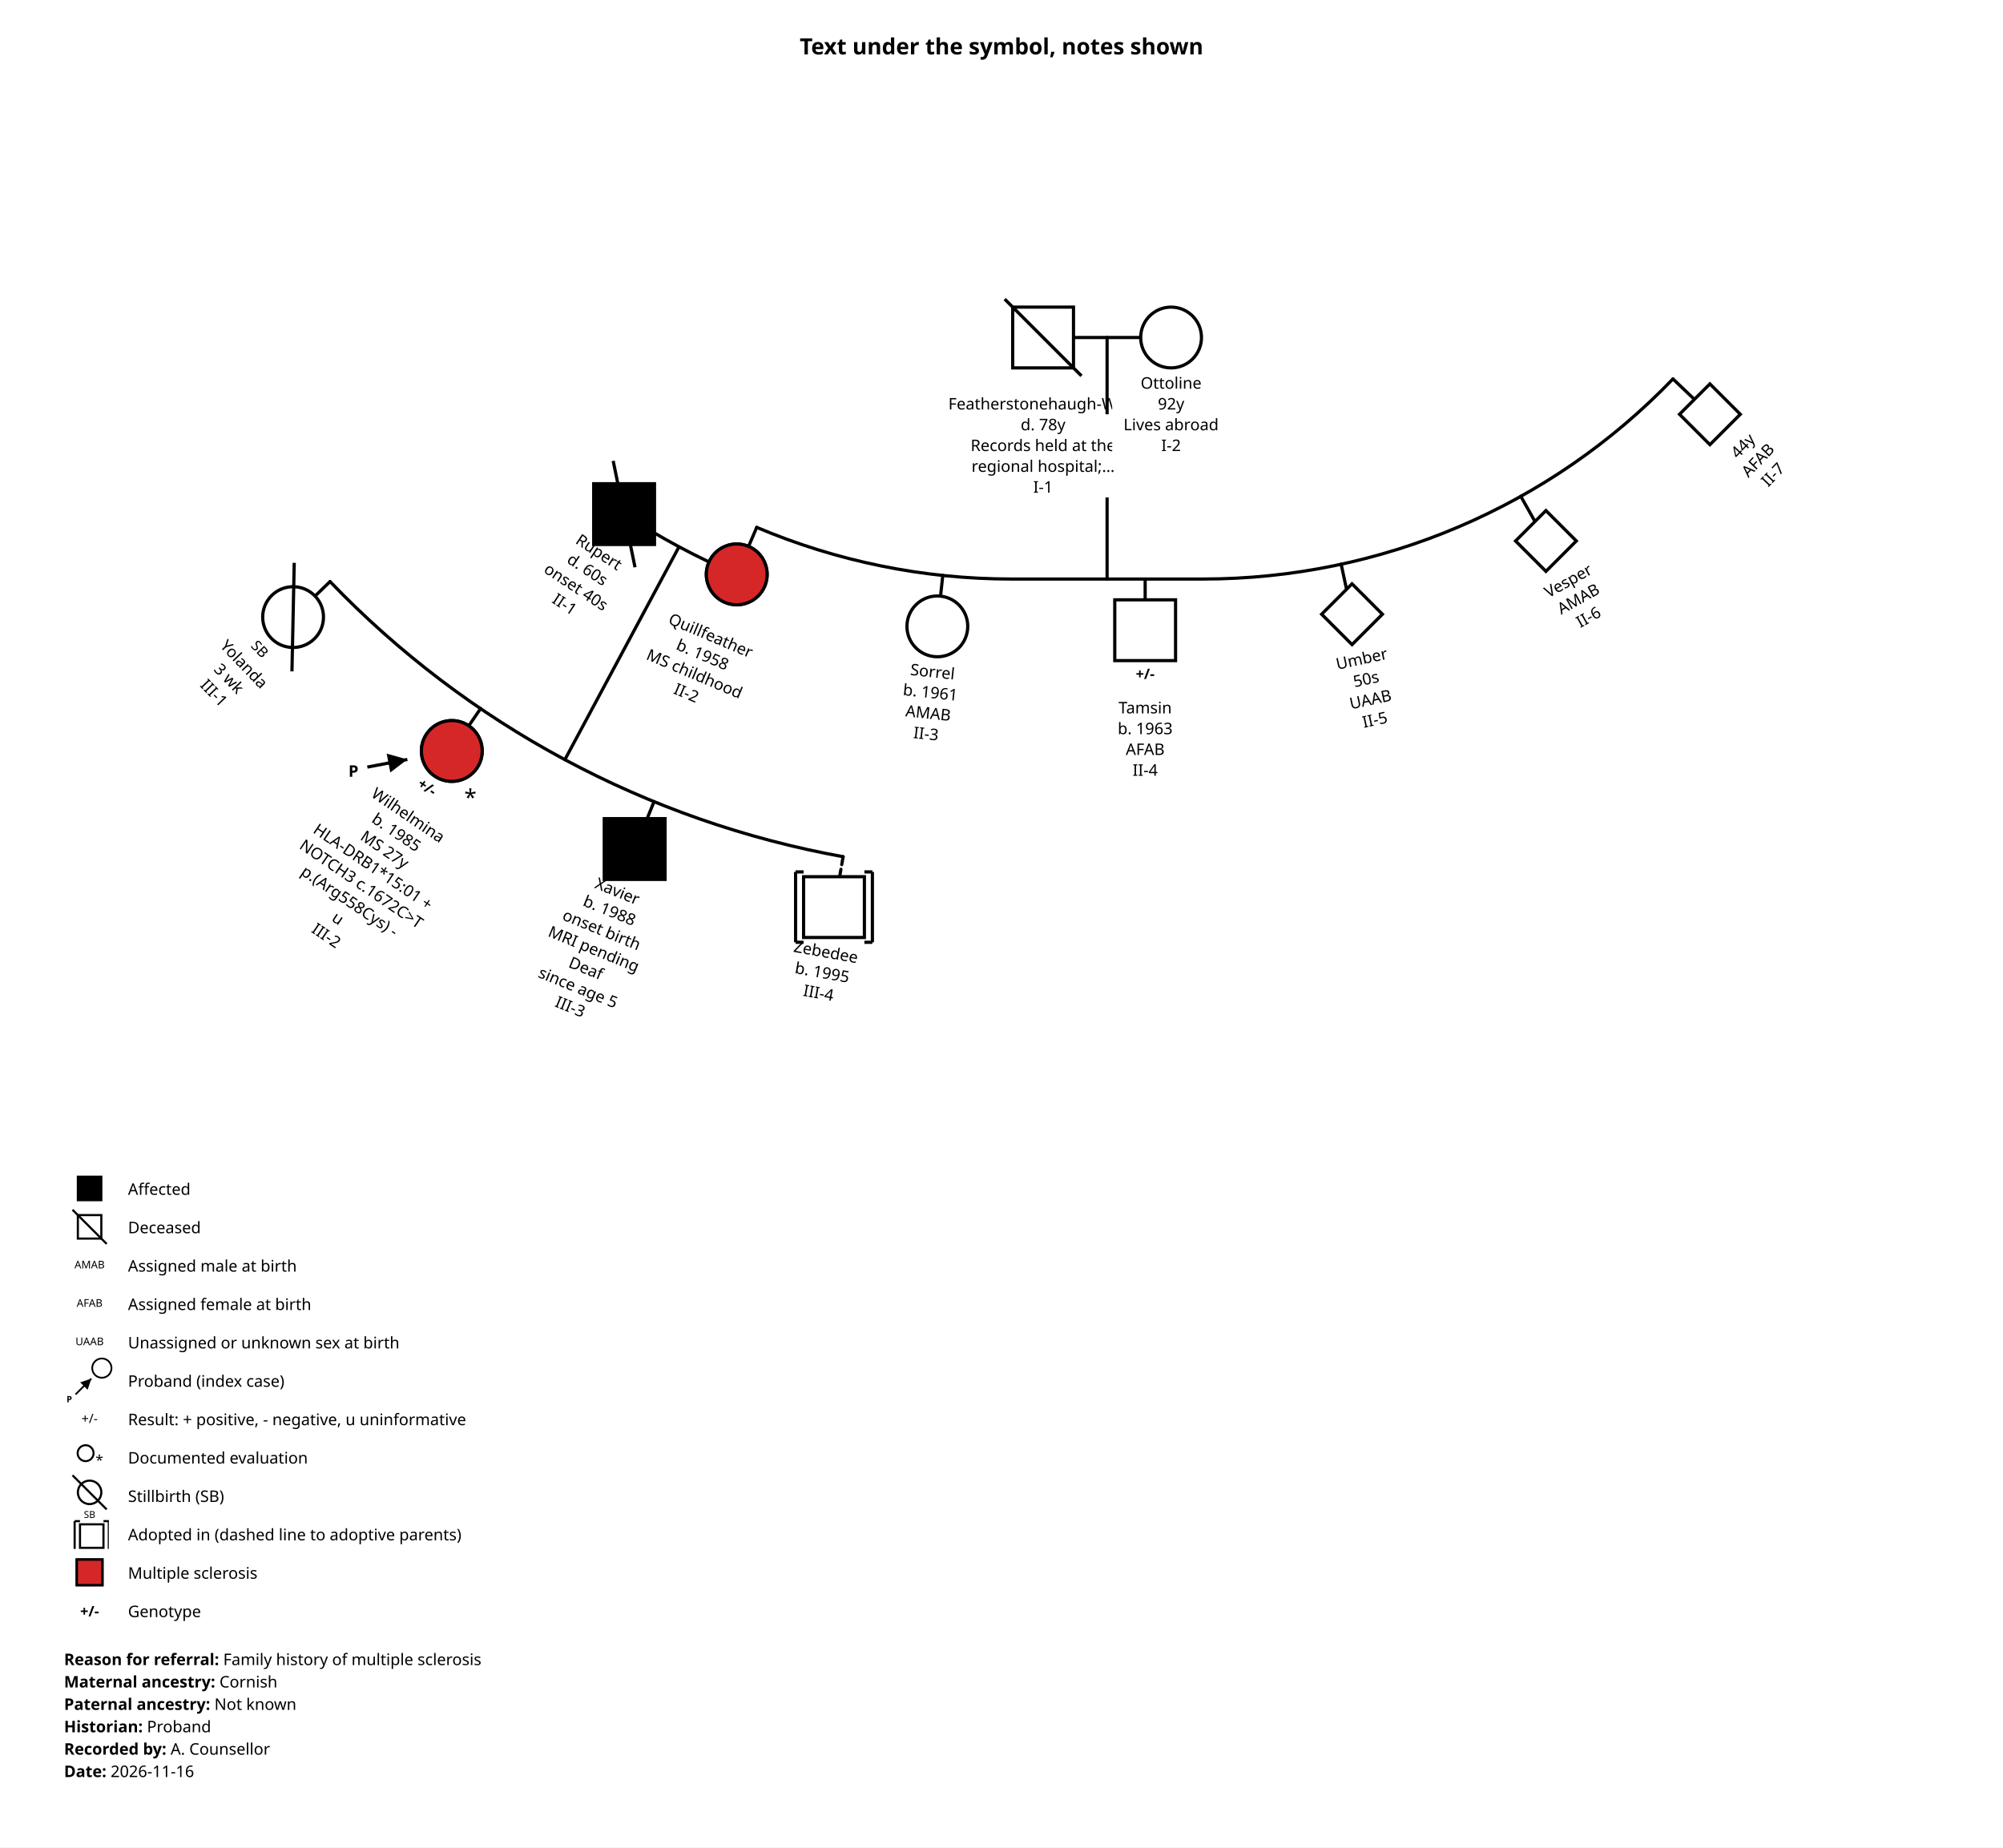
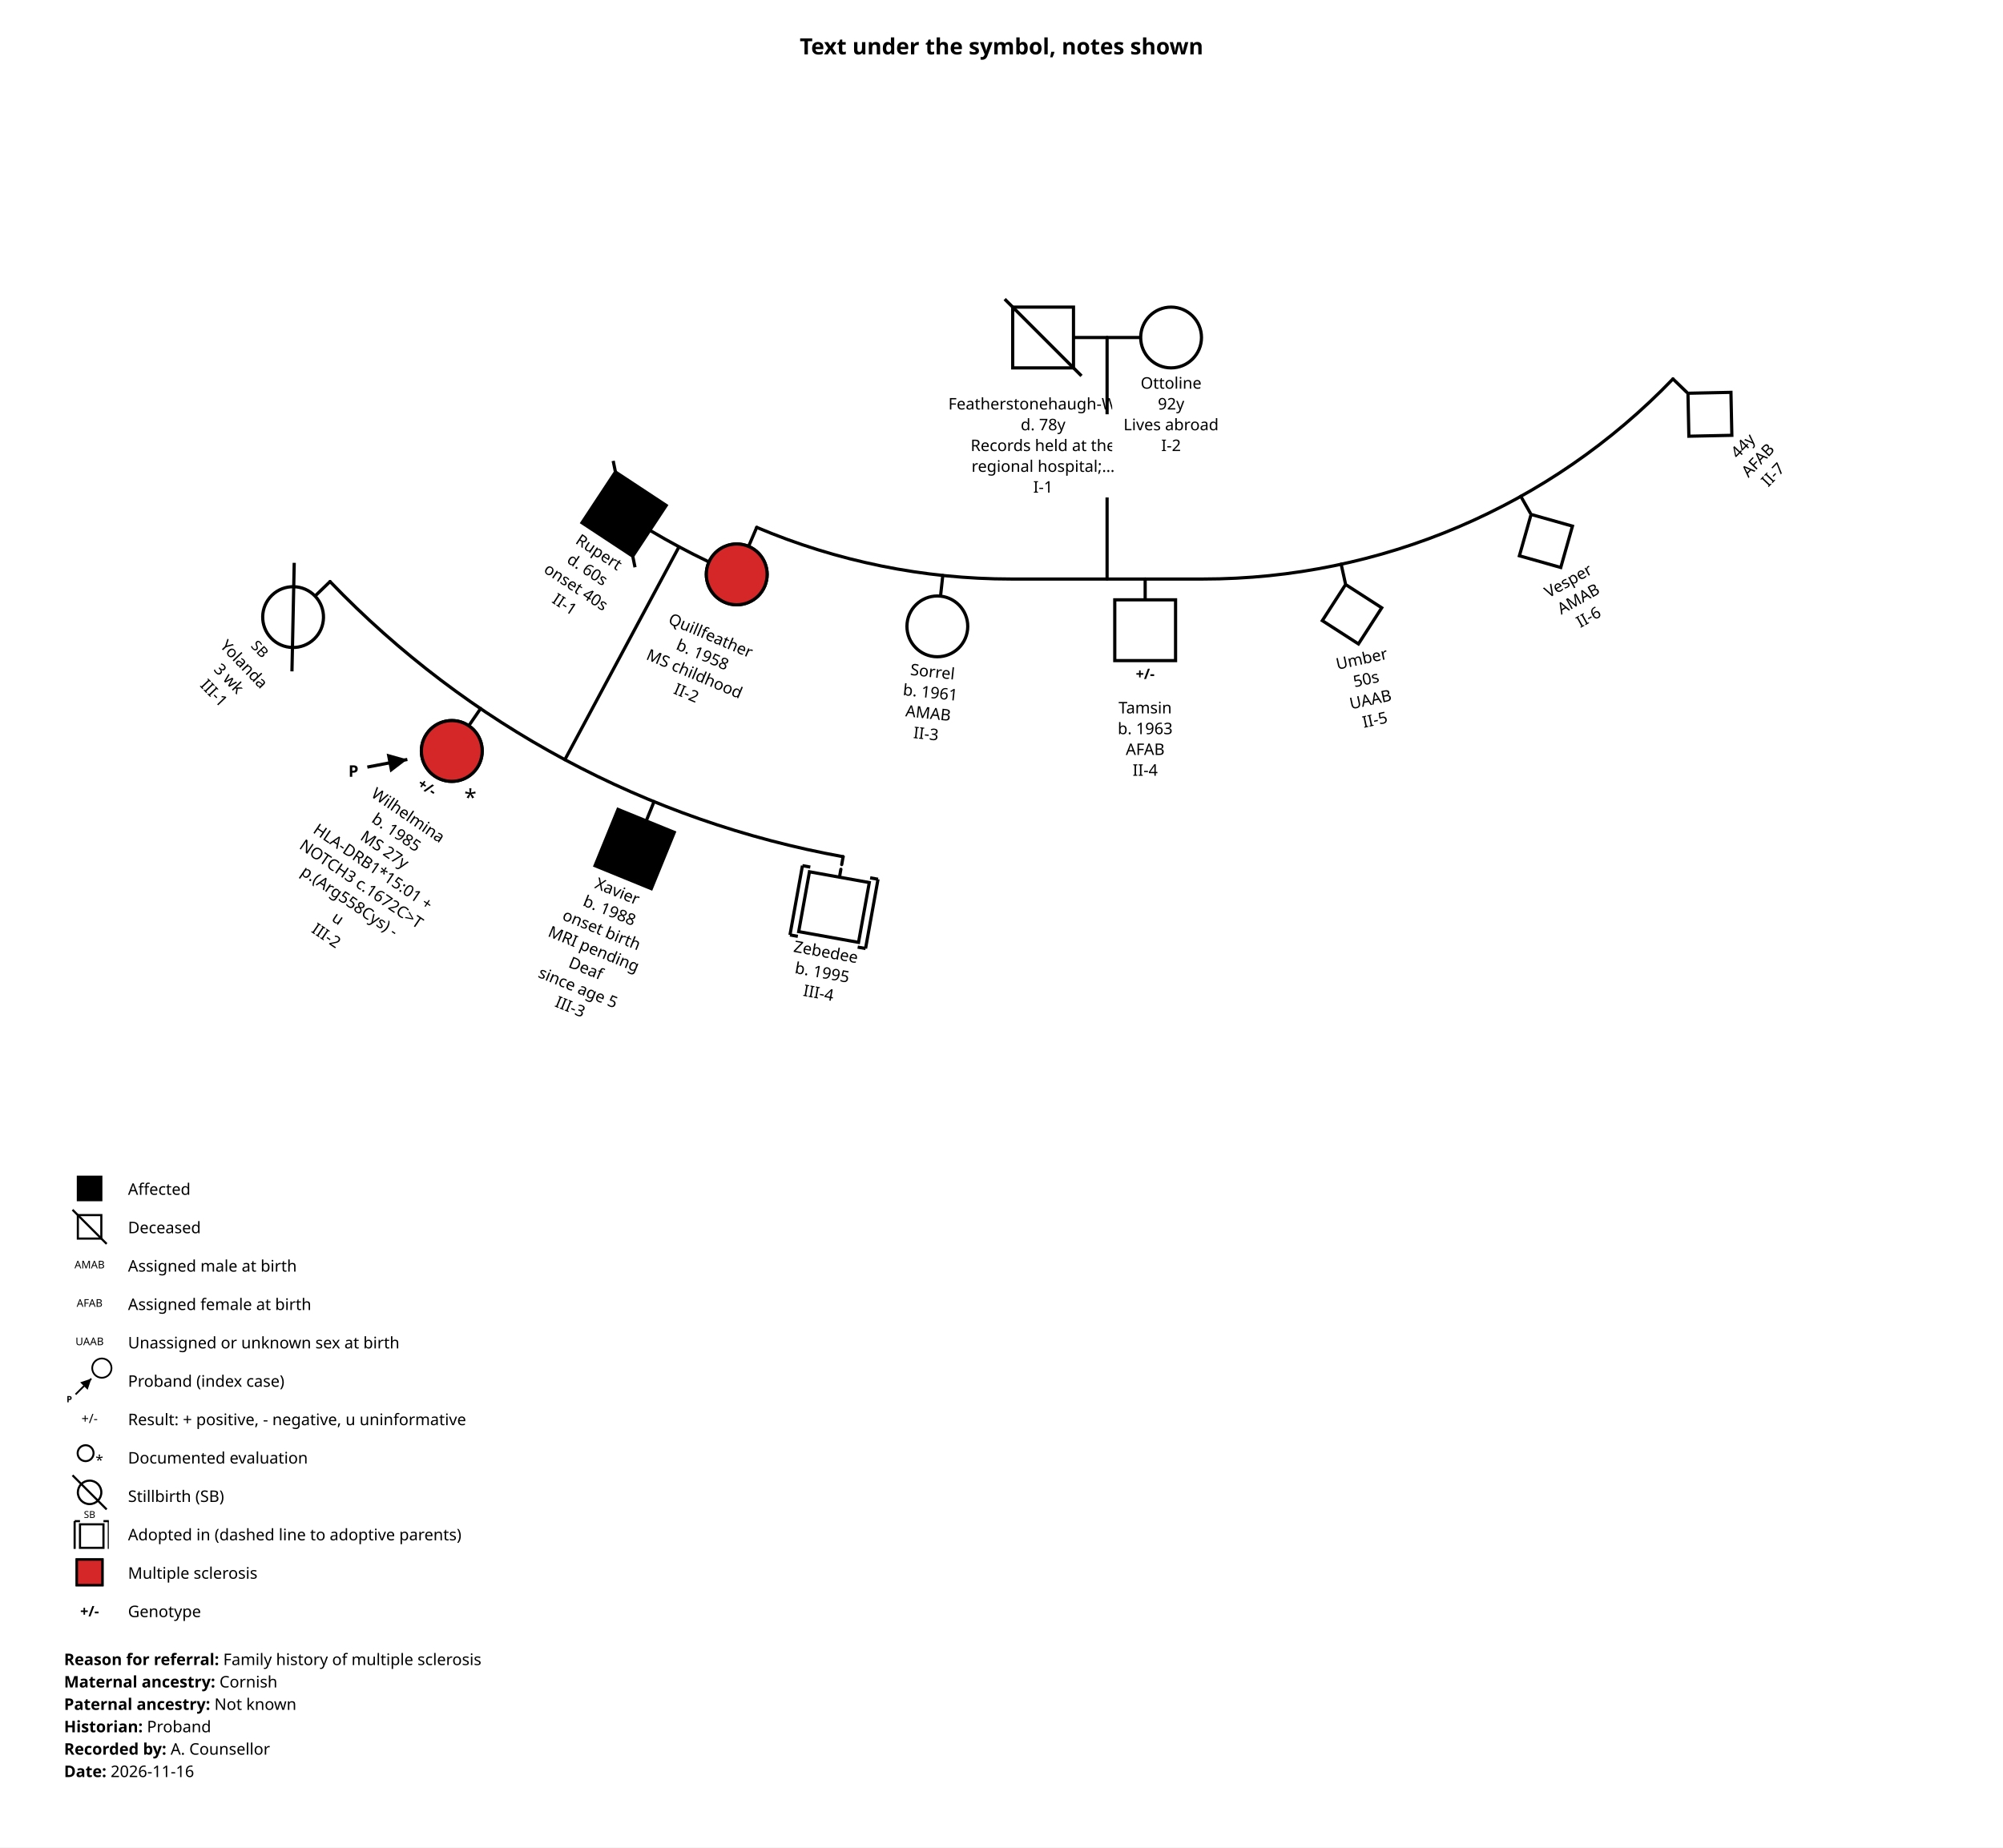
<svg xmlns="http://www.w3.org/2000/svg" height="1155" viewBox="0 0 1252 1155" width="1252">
  <defs>
    <marker id="proband-arrowhead" markerHeight="6" markerWidth="6" orient="auto" refX="6" refY="3">
      <path d="M 0 0 L 6 3 L 0 6 Z" fill="black" />
    </marker>
  </defs>
  <rect fill="white" height="1155" width="1252" />
  <g class="chart-title">
    <text fill="black" font-family="sans-serif" font-size="14" font-weight="bold" style="user-select:none" text-anchor="middle" x="626" y="34">Text under the symbol, notes shown</text>
  </g>
  <g transform="translate(692 -45.2)">
    <path d="M -40 256.2 L 40 256.2" fill="none" stroke="black" stroke-linecap="round" stroke-width="2" />
    <line fill="none" stroke="black" stroke-linecap="round" stroke-width="2" x1="0" x2="0" y1="256.2" y2="407.2" />
    <path d="M -219 374.9 A 407.2 407.2 0 0 0 -60 407.2 L 60 407.2 A 407.2 407.2 0 0 0 353.7 282.1" fill="none" stroke="black" stroke-linecap="round" stroke-width="2" />
    <line fill="none" stroke="black" stroke-linecap="round" stroke-width="2" x1="-219" x2="-223.7" y1="374.9" y2="385.9" />
    <line fill="none" stroke="black" stroke-linecap="round" stroke-width="2" x1="-102.7" x2="-104" y1="405" y2="416.9" />
    <line fill="none" stroke="black" stroke-linecap="round" stroke-width="2" x1="23.8" x2="23.8" y1="407.2" y2="419.2" />
-     <line fill="none" stroke="black" stroke-linecap="round" stroke-width="2" x1="146.3" x2="149.5" y1="397.9" y2="412.8" />
-     <line fill="none" stroke="black" stroke-linecap="round" stroke-width="2" x1="258.6" x2="267.1" y1="355.5" y2="370.6" />
-     <line fill="none" stroke="black" stroke-linecap="round" stroke-width="2" x1="353.7" x2="366.6" y1="282.1" y2="294.4" />
+     <line fill="none" stroke="black" stroke-linecap="round" stroke-width="2" x1="146.3" x2="148.9" y1="397.9" y2="409.7" />
+     <line fill="none" stroke="black" stroke-linecap="round" stroke-width="2" x1="258.6" x2="264.5" y1="355.5" y2="365.9" />
+     <line fill="none" stroke="black" stroke-linecap="round" stroke-width="2" x1="353.7" x2="362.3" y1="282.1" y2="290.4" />
    <path d="M -301.9 366.6 A 439.2 439.2 0 0 0 -231.5 404.3" fill="none" stroke="black" stroke-linecap="round" stroke-width="2" />
    <line fill="none" stroke="black" stroke-linecap="round" stroke-width="2" x1="-267.6" x2="-338.9" y1="387.1" y2="520.1" />
    <path d="M -485.7 408.8 A 590.2 590.2 0 0 0 -165 580.8" fill="none" stroke="black" stroke-linecap="round" stroke-width="2" />
    <line fill="none" stroke="black" stroke-linecap="round" stroke-width="2" x1="-485.7" x2="-494.3" y1="408.8" y2="417.1" />
    <line fill="none" stroke="black" stroke-linecap="round" stroke-width="2" x1="-391.6" x2="-398.4" y1="488.2" y2="498.1" />
-     <line fill="none" stroke="black" stroke-linecap="round" stroke-width="2" x1="-283.2" x2="-287.1" y1="546.4" y2="556" />
-     <line fill="none" stroke="black" stroke-dasharray="5 3" stroke-linecap="round" stroke-width="2" x1="-165" x2="-167" y1="580.8" y2="592.3" />
+     <line fill="none" stroke="black" stroke-linecap="round" stroke-width="2" x1="-283.2" x2="-287.7" y1="546.4" y2="557.5" />
+     <line fill="none" stroke="black" stroke-dasharray="5 3" stroke-linecap="round" stroke-width="2" x1="-165" x2="-167.1" y1="580.8" y2="592.6" />
    <g transform="translate(-40 256.2) rotate(0)">
      <g transform="translate(-20 -20)">
        <g style="user-select:none" transform="translate(20 20)">
          <g data-name-label="true" pointer-events="none">
            <text fill="black" font-family="sans-serif" font-size="10" text-anchor="middle" x="0" y="32" />
            <text fill="black" font-family="sans-serif" font-size="10" text-anchor="middle" x="0" y="45">Featherstonehaugh-We…</text>
          </g>
          <g data-detail-label="true" pointer-events="none">
            <rect fill="white" height="52" width="114.2" x="-57.1" y="48" />
            <text fill="black" font-family="sans-serif" font-size="10" text-anchor="middle" x="0" y="58">d. 78y</text>
            <text fill="black" font-family="sans-serif" font-size="10" text-anchor="middle" x="0" y="71">Records held at the</text>
            <text fill="black" font-family="sans-serif" font-size="10" text-anchor="middle" x="0" y="84">regional hospital;…</text>
            <text fill="black" font-family="sans-serif" font-size="10" text-anchor="middle" x="0" y="97">I-1</text>
          </g>
        </g>
        <g>
          <g>
            <rect fill="white" height="38" stroke="black" stroke-width="2" width="38" x="1" y="1" />
          </g>
        </g>
        <line stroke="black" stroke-width="2" x1="-4" x2="44" y1="-4" y2="44" />
      </g>
    </g>
    <g transform="translate(40 256.2) rotate(0)">
      <g transform="translate(-20 -20)">
        <g style="user-select:none" transform="translate(20 20)">
          <g data-name-label="true" pointer-events="none">
            <text fill="black" font-family="sans-serif" font-size="10" text-anchor="middle" x="0" y="32">Ottoline</text>
          </g>
          <g data-detail-label="true" pointer-events="none">
            <rect fill="white" height="39" width="73.6" x="-36.8" y="35" />
            <text fill="black" font-family="sans-serif" font-size="10" text-anchor="middle" x="0" y="45">92y</text>
            <text fill="black" font-family="sans-serif" font-size="10" text-anchor="middle" x="0" y="58">Lives abroad</text>
            <text fill="black" font-family="sans-serif" font-size="10" text-anchor="middle" x="0" y="71">I-2</text>
          </g>
        </g>
        <g>
          <g>
            <circle cx="20" cy="20" fill="white" r="19" stroke="black" stroke-width="2" />
          </g>
        </g>
      </g>
    </g>
    <g transform="translate(376.8 304.2) rotate(-46.2)">
      <g transform="translate(-20 -20)">
        <g style="user-select:none" transform="translate(20 20)">
          <g data-detail-label="true" pointer-events="none">
            <rect fill="white" height="39" width="27.2" x="-13.6" y="22" />
            <text fill="black" font-family="sans-serif" font-size="10" text-anchor="middle" x="0" y="32">44y</text>
            <text fill="black" font-family="sans-serif" font-size="10" text-anchor="middle" x="0" y="45">AFAB</text>
            <text fill="black" font-family="sans-serif" font-size="10" text-anchor="middle" x="0" y="58">II-7</text>
          </g>
        </g>
        <g>
-           <g transform="rotate(-43.8 20 20)">
-             <g>
-               <polygon fill="white" points="20,1 39,20 20,39 1,20" stroke="black" stroke-width="2" />
-             </g>
+           <g>
+             <polygon fill="white" points="20,1 39,20 20,39 1,20" stroke="black" stroke-width="2" />
          </g>
        </g>
      </g>
    </g>
    <g transform="translate(274.3 383.4) rotate(-29.2)">
      <g transform="translate(-20 -20)">
        <g style="user-select:none" transform="translate(20 20)">
          <g data-name-label="true" pointer-events="none">
            <text fill="black" font-family="sans-serif" font-size="10" text-anchor="middle" x="0" y="32">Vesper</text>
          </g>
          <g data-detail-label="true" pointer-events="none">
            <rect fill="white" height="26" width="27.2" x="-13.6" y="35" />
            <text fill="black" font-family="sans-serif" font-size="10" text-anchor="middle" x="0" y="45">AMAB</text>
            <text fill="black" font-family="sans-serif" font-size="10" text-anchor="middle" x="0" y="58">II-6</text>
          </g>
        </g>
        <g>
-           <g transform="rotate(29.2 20 20)">
-             <g>
-               <polygon fill="white" points="20,1 39,20 20,39 1,20" stroke="black" stroke-width="2" />
-             </g>
+           <g>
+             <polygon fill="white" points="20,1 39,20 20,39 1,20" stroke="black" stroke-width="2" />
          </g>
        </g>
      </g>
    </g>
    <g transform="translate(153.1 429.2) rotate(-12.2)">
      <g transform="translate(-20 -20)">
        <g style="user-select:none" transform="translate(20 20)">
          <g data-name-label="true" pointer-events="none">
            <text fill="black" font-family="sans-serif" font-size="10" text-anchor="middle" x="0" y="32">Umber</text>
          </g>
          <g data-detail-label="true" pointer-events="none">
            <rect fill="white" height="39" width="27.2" x="-13.6" y="35" />
            <text fill="black" font-family="sans-serif" font-size="10" text-anchor="middle" x="0" y="45">50s</text>
            <text fill="black" font-family="sans-serif" font-size="10" text-anchor="middle" x="0" y="58">UAAB</text>
            <text fill="black" font-family="sans-serif" font-size="10" text-anchor="middle" x="0" y="71">II-5</text>
          </g>
        </g>
        <g>
-           <g transform="rotate(12.2 20 20)">
-             <g>
-               <polygon fill="white" points="20,1 39,20 20,39 1,20" stroke="black" stroke-width="2" />
-             </g>
+           <g>
+             <polygon fill="white" points="20,1 39,20 20,39 1,20" stroke="black" stroke-width="2" />
          </g>
        </g>
      </g>
    </g>
    <g transform="translate(23.8 439.2) rotate(0)">
      <g transform="translate(-20 -20)">
        <g style="user-select:none" transform="translate(20 20)">
          <g data-name-label="true" pointer-events="none">
            <text fill="black" font-family="sans-serif" font-size="10" text-anchor="middle" x="0" y="52">Tamsin</text>
          </g>
          <g data-detail-label="true" pointer-events="none">
            <rect fill="white" height="39" width="44.6" x="-22.3" y="55" />
            <text fill="black" font-family="sans-serif" font-size="10" text-anchor="middle" x="0" y="65">b. 1963</text>
            <text fill="black" font-family="sans-serif" font-size="10" text-anchor="middle" x="0" y="78">AFAB</text>
            <text fill="black" font-family="sans-serif" font-size="10" text-anchor="middle" x="0" y="91">II-4</text>
          </g>
        </g>
        <g>
          <g>
            <rect fill="white" height="38" stroke="black" stroke-width="2" width="38" x="1" y="1" />
          </g>
        </g>
        <g>
          <text fill="#000000" font-family="sans-serif" font-size="9" font-weight="bold" text-anchor="middle" x="20" y="50.5">+/-</text>
        </g>
      </g>
    </g>
    <g transform="translate(-106.1 436.8) rotate(6)">
      <g transform="translate(-20 -20)">
        <g style="user-select:none" transform="translate(20 20)">
          <g data-name-label="true" pointer-events="none">
            <text fill="black" font-family="sans-serif" font-size="10" text-anchor="middle" x="0" y="32">Sorrel</text>
          </g>
          <g data-detail-label="true" pointer-events="none">
            <rect fill="white" height="39" width="44.6" x="-22.3" y="35" />
            <text fill="black" font-family="sans-serif" font-size="10" text-anchor="middle" x="0" y="45">b. 1961</text>
            <text fill="black" font-family="sans-serif" font-size="10" text-anchor="middle" x="0" y="58">AMAB</text>
            <text fill="black" font-family="sans-serif" font-size="10" text-anchor="middle" x="0" y="71">II-3</text>
          </g>
        </g>
        <g>
          <g>
            <circle cx="20" cy="20" fill="white" r="19" stroke="black" stroke-width="2" />
          </g>
        </g>
      </g>
    </g>
    <g transform="translate(-301.9 366.6) rotate(33.4)">
      <g transform="translate(-20 -20)">
        <g style="user-select:none" transform="translate(20 20)">
          <g data-name-label="true" pointer-events="none">
            <text fill="black" font-family="sans-serif" font-size="10" text-anchor="middle" x="0" y="32">Rupert</text>
          </g>
          <g data-detail-label="true" pointer-events="none">
            <rect fill="white" height="39" width="56.2" x="-28.1" y="35" />
            <text fill="black" font-family="sans-serif" font-size="10" text-anchor="middle" x="0" y="45">d. 60s</text>
            <text fill="black" font-family="sans-serif" font-size="10" text-anchor="middle" x="0" y="58">onset 40s</text>
            <text fill="black" font-family="sans-serif" font-size="10" text-anchor="middle" x="0" y="71">II-1</text>
          </g>
        </g>
        <g>
-           <g transform="rotate(-33.4 20 20)">
-             <g>
-               <rect fill="black" height="38" stroke="black" stroke-width="2" width="38" x="1" y="1" />
-             </g>
+           <g>
+             <rect fill="black" height="38" stroke="black" stroke-width="2" width="38" x="1" y="1" />
          </g>
        </g>
        <line stroke="black" stroke-width="2" x1="-4" x2="44" y1="-4" y2="44" />
      </g>
    </g>
    <g transform="translate(-231.5 404.3) rotate(23)">
      <g transform="translate(-20 -20)">
        <g style="user-select:none" transform="translate(20 20)">
          <g data-name-label="true" pointer-events="none">
            <text fill="black" font-family="sans-serif" font-size="10" text-anchor="middle" x="0" y="32" />
            <text fill="black" font-family="sans-serif" font-size="10" text-anchor="middle" x="0" y="45">Quillfeather</text>
          </g>
          <g data-detail-label="true" pointer-events="none">
            <rect fill="white" height="39" width="73.6" x="-36.8" y="48" />
            <text fill="black" font-family="sans-serif" font-size="10" text-anchor="middle" x="0" y="58">b. 1958</text>
            <text fill="black" font-family="sans-serif" font-size="10" text-anchor="middle" x="0" y="71">MS childhood</text>
            <text fill="black" font-family="sans-serif" font-size="10" text-anchor="middle" x="0" y="84">II-2</text>
          </g>
        </g>
        <g>
          <g>
            <clipPath id="symbol-clip-8">
              <circle cx="20" cy="20" r="19" />
            </clipPath>
            <circle cx="20" cy="20" fill="white" r="19" stroke="black" stroke-width="2" />
            <g clip-path="url(#symbol-clip-8)">
              <g>
                <g data-tag-fill="solid">
                  <path d="M -20 20 A 40 40 0 1 1 60 20 A 40 40 0 1 1 -20 20 Z" fill="#d62728" />
                </g>
              </g>
            </g>
            <circle cx="20" cy="20" fill="none" r="19" stroke="black" stroke-width="2" />
          </g>
        </g>
      </g>
    </g>
    <g transform="translate(-170.7 612.3) rotate(10.2)">
      <g transform="translate(-20 -20)">
        <g style="user-select:none" transform="translate(20 20)">
          <g data-name-label="true" pointer-events="none">
            <text fill="black" font-family="sans-serif" font-size="10" text-anchor="middle" x="0" y="32">Zebedee</text>
          </g>
          <g data-detail-label="true" pointer-events="none">
            <rect fill="white" height="26" width="44.6" x="-22.3" y="35" />
            <text fill="black" font-family="sans-serif" font-size="10" text-anchor="middle" x="0" y="45">b. 1995</text>
            <text fill="black" font-family="sans-serif" font-size="10" text-anchor="middle" x="0" y="58">III-4</text>
          </g>
        </g>
        <g>
-           <g transform="rotate(-10.2 20 20)">
-             <g data-adopted="in">
-               <line stroke="black" stroke-width="2" x1="-4" x2="-4" y1="-2" y2="42" />
-               <line stroke="black" stroke-width="2" x1="-4" x2="1" y1="-2" y2="-2" />
-               <line stroke="black" stroke-width="2" x1="-4" x2="1" y1="42" y2="42" />
-               <line stroke="black" stroke-width="2" x1="44" x2="44" y1="-2" y2="42" />
-               <line stroke="black" stroke-width="2" x1="44" x2="39" y1="-2" y2="-2" />
-               <line stroke="black" stroke-width="2" x1="44" x2="39" y1="42" y2="42" />
-             </g>
-             <g>
-               <rect fill="white" height="38" stroke="black" stroke-width="2" width="38" x="1" y="1" />
-             </g>
+           <g data-adopted="in">
+             <line stroke="black" stroke-width="2" x1="-4" x2="-4" y1="-2" y2="42" />
+             <line stroke="black" stroke-width="2" x1="-4" x2="1" y1="-2" y2="-2" />
+             <line stroke="black" stroke-width="2" x1="-4" x2="1" y1="42" y2="42" />
+             <line stroke="black" stroke-width="2" x1="44" x2="44" y1="-2" y2="42" />
+             <line stroke="black" stroke-width="2" x1="44" x2="39" y1="-2" y2="-2" />
+             <line stroke="black" stroke-width="2" x1="44" x2="39" y1="42" y2="42" />
+           </g>
+           <g>
+             <rect fill="white" height="38" stroke="black" stroke-width="2" width="38" x="1" y="1" />
          </g>
        </g>
      </g>
    </g>
    <g transform="translate(-295.3 576) rotate(22.2)">
      <g transform="translate(-20 -20)">
        <g style="user-select:none" transform="translate(20 20)">
          <g data-name-label="true" pointer-events="none">
            <text fill="black" font-family="sans-serif" font-size="10" text-anchor="middle" x="0" y="32">Xavier</text>
          </g>
          <g data-detail-label="true" pointer-events="none">
            <rect fill="white" height="78" width="67.8" x="-33.9" y="35" />
            <text fill="black" font-family="sans-serif" font-size="10" text-anchor="middle" x="0" y="45">b. 1988</text>
            <text fill="black" font-family="sans-serif" font-size="10" text-anchor="middle" x="0" y="58">onset birth</text>
            <text fill="black" font-family="sans-serif" font-size="10" text-anchor="middle" x="0" y="71">MRI pending</text>
            <text fill="black" font-family="sans-serif" font-size="10" text-anchor="middle" x="0" y="84">Deaf</text>
            <text fill="black" font-family="sans-serif" font-size="10" text-anchor="middle" x="0" y="97">since age 5</text>
            <text fill="black" font-family="sans-serif" font-size="10" text-anchor="middle" x="0" y="110">III-3</text>
          </g>
        </g>
        <g>
-           <g transform="rotate(-22.2 20 20)">
-             <g>
-               <rect fill="black" height="38" stroke="black" stroke-width="2" width="38" x="1" y="1" />
-             </g>
+           <g>
+             <rect fill="black" height="38" stroke="black" stroke-width="2" width="38" x="1" y="1" />
          </g>
        </g>
      </g>
    </g>
    <g transform="translate(-409.6 514.7) rotate(34.2)">
      <g transform="translate(-20 -20)">
        <g style="user-select:none" transform="translate(20 20)">
          <g data-name-label="true" pointer-events="none">
            <text fill="black" font-family="sans-serif" font-size="10" text-anchor="middle" x="0" y="52">Wilhelmina</text>
          </g>
          <g data-detail-label="true" pointer-events="none">
            <rect fill="white" height="91" width="96.8" x="-48.4" y="55" />
            <text fill="black" font-family="sans-serif" font-size="10" text-anchor="middle" x="0" y="65">b. 1985</text>
            <text fill="black" font-family="sans-serif" font-size="10" text-anchor="middle" x="0" y="78">MS 27y</text>
            <text fill="black" font-family="sans-serif" font-size="10" text-anchor="middle" x="0" y="91">HLA-DRB1*15:01 +</text>
            <text fill="black" font-family="sans-serif" font-size="10" text-anchor="middle" x="0" y="104">NOTCH3 c.1672C&gt;T</text>
            <text fill="black" font-family="sans-serif" font-size="10" text-anchor="middle" x="0" y="117">p.(Arg558Cys) -</text>
            <text fill="black" font-family="sans-serif" font-size="10" text-anchor="middle" x="0" y="130">u</text>
            <text fill="black" font-family="sans-serif" font-size="10" text-anchor="middle" x="0" y="143">III-2</text>
          </g>
        </g>
        <g>
          <g>
            <clipPath id="symbol-clip-11">
              <circle cx="20" cy="20" r="19" />
            </clipPath>
            <circle cx="20" cy="20" fill="white" r="19" stroke="black" stroke-width="2" />
            <g clip-path="url(#symbol-clip-11)">
              <g>
                <g data-tag-fill="solid">
                  <path d="M -20 20 A 40 40 0 1 1 60 20 A 40 40 0 1 1 -20 20 Z" fill="#d62728" />
                </g>
              </g>
            </g>
            <circle cx="20" cy="20" fill="none" r="19" stroke="black" stroke-width="2" />
          </g>
        </g>
        <g data-arrow="proband">
          <line marker-end="url(#proband-arrowhead)" stroke="black" stroke-width="2" x1="-18" x2="0" y1="58" y2="40" />
          <rect fill="white" height="10" transform="rotate(-34.2 -22 62)" width="8.5" x="-30" y="58" />
          <text data-proband-letter="true" fill="black" font-family="sans-serif" font-size="10" font-weight="bold" style="user-select:none" text-anchor="end" transform="rotate(-34.2 -22 62)" x="-22" y="67">P</text>
        </g>
        <text data-documented-evaluation="true" fill="black" font-family="sans-serif" font-size="14" style="user-select:none" transform="rotate(-34.2 44.5 36)" x="41" y="43">*</text>
        <g>
          <text fill="#000000" font-family="sans-serif" font-size="9" font-weight="bold" text-anchor="middle" x="20" y="50.5">+/-</text>
        </g>
      </g>
    </g>
    <g transform="translate(-508.8 431) rotate(46.2)">
      <g transform="translate(-20 -20)">
        <g style="user-select:none" transform="translate(20 20)">
          <g data-name-label="true" pointer-events="none">
            <text fill="black" font-family="sans-serif" font-size="10" text-anchor="middle" x="0" y="46">Yolanda</text>
          </g>
          <g data-detail-label="true" pointer-events="none">
            <rect fill="white" height="26" width="33" x="-16.5" y="49" />
            <text fill="black" font-family="sans-serif" font-size="10" text-anchor="middle" x="0" y="59">3 wk</text>
            <text fill="black" font-family="sans-serif" font-size="10" text-anchor="middle" x="0" y="72">III-1</text>
          </g>
        </g>
        <g>
          <g>
            <circle cx="20" cy="20" fill="white" r="19" stroke="black" stroke-width="2" />
          </g>
          <g>
            <line stroke="black" stroke-width="2" x1="-4" x2="44" y1="-4" y2="44" />
          </g>
          <text fill="black" font-family="sans-serif" font-size="9" style="pointer-events:none;user-select:none" text-anchor="middle" x="20" y="52">SB</text>
        </g>
      </g>
    </g>
  </g>
  <g class="pedigree-key" transform="translate(0 731)">
    <g transform="translate(56 12) scale(0.667) translate(-14 -14)">
      <svg height="28" viewBox="-2 -2 28 28" width="28">
        <rect fill="black" height="22" stroke="black" stroke-width="2" width="22" x="1" y="1" />
      </svg>
    </g>
    <text fill="black" font-family="sans-serif" font-size="10" x="80" y="16">Affected</text>
    <g transform="translate(56 36) scale(0.667) translate(-18 -18)">
      <svg height="36" viewBox="-6 -6 36 36" width="36">
        <rect fill="white" height="22" stroke="black" stroke-width="2" width="22" x="1" y="1" />
        <line stroke="black" stroke-width="2" x1="-4" x2="28" y1="-4" y2="28" />
      </svg>
    </g>
    <text fill="black" font-family="sans-serif" font-size="10" x="80" y="40">Deceased</text>
    <g transform="translate(56 60) scale(0.667) translate(-14 -14)">
      <svg height="28" viewBox="0 0 28 28" width="28">
        <text fill="black" font-family="sans-serif" font-size="10" text-anchor="middle" x="14" y="17">AMAB</text>
      </svg>
    </g>
    <text fill="black" font-family="sans-serif" font-size="10" x="80" y="64">Assigned male at birth</text>
    <g transform="translate(56 84) scale(0.667) translate(-14 -14)">
      <svg height="28" viewBox="0 0 28 28" width="28">
        <text fill="black" font-family="sans-serif" font-size="10" text-anchor="middle" x="14" y="17">AFAB</text>
      </svg>
    </g>
    <text fill="black" font-family="sans-serif" font-size="10" x="80" y="88">Assigned female at birth</text>
    <g transform="translate(56 108) scale(0.667) translate(-14 -14)">
      <svg height="28" viewBox="0 0 28 28" width="28">
        <text fill="black" font-family="sans-serif" font-size="10" text-anchor="middle" x="14" y="17">UAAB</text>
      </svg>
    </g>
    <text fill="black" font-family="sans-serif" font-size="10" x="80" y="112">Unassigned or unknown sex at birth</text>
    <g transform="translate(56 132) scale(0.667) translate(-23 -23)">
      <svg height="46" viewBox="-30 -2 56 56" width="46">
        <defs>
          <marker id="legend-arrowhead" markerHeight="6" markerWidth="6" orient="auto" refX="6" refY="3">
            <polygon fill="black" points="0 0, 6 3, 0 6" />
          </marker>
        </defs>
        <circle cx="12" cy="12" fill="white" r="11" stroke="black" stroke-width="2" />
        <g data-arrow="proband">
          <line marker-end="url(#legend-arrowhead)" stroke="black" stroke-width="2" x1="-18" x2="0" y1="42" y2="24" />
          <rect fill="white" height="10" width="8.5" x="-30" y="42" />
          <text data-proband-letter="true" fill="black" font-family="sans-serif" font-size="10" font-weight="bold" style="user-select:none" text-anchor="end" x="-22" y="51">P</text>
        </g>
      </svg>
    </g>
    <text fill="black" font-family="sans-serif" font-size="10" x="80" y="136">Proband (index case)</text>
    <g transform="translate(56 156) scale(0.667) translate(-14 -14)">
      <svg height="28" viewBox="0 0 28 28" width="28">
        <text fill="black" font-family="sans-serif" font-size="12" text-anchor="middle" x="14" y="18">+/-</text>
      </svg>
    </g>
    <text fill="black" font-family="sans-serif" font-size="10" x="80" y="160">Result: + positive, - negative, u uninformative</text>
    <g transform="translate(56 180) scale(0.667) translate(-14 -14)">
      <svg height="28" viewBox="-2 -2 30 30" width="28">
        <g>
          <g>
            <circle cx="9" cy="9" fill="white" r="8" stroke="black" stroke-width="2" />
          </g>
        </g>
        <text data-documented-evaluation="true" fill="black" font-family="sans-serif" font-size="14" style="user-select:none" x="19" y="21">*</text>
      </svg>
    </g>
    <text fill="black" font-family="sans-serif" font-size="10" x="80" y="184">Documented evaluation</text>
    <g transform="translate(56 204) scale(0.667) translate(-18 -21)">
      <svg height="42" viewBox="-6 -6 36 42" width="36">
        <g>
          <g>
            <circle cx="12" cy="12" fill="white" r="11" stroke="black" stroke-width="2" />
          </g>
          <g>
            <line stroke="black" stroke-width="2" x1="-4" x2="28" y1="-4" y2="28" />
          </g>
          <text fill="black" font-family="sans-serif" font-size="9" style="pointer-events:none;user-select:none" text-anchor="middle" x="12" y="36">SB</text>
        </g>
      </svg>
    </g>
    <text fill="black" font-family="sans-serif" font-size="10" x="80" y="208">Stillbirth (SB)</text>
    <g transform="translate(56 228) scale(0.667) translate(-18 -14)">
      <svg height="28" viewBox="-8 -4 36 28" width="36">
        <g>
          <g data-adopted="in">
            <line stroke="black" stroke-width="2" x1="-4" x2="-4" y1="-2" y2="26" />
            <line stroke="black" stroke-width="2" x1="-4" x2="1" y1="-2" y2="-2" />
            <line stroke="black" stroke-width="2" x1="-4" x2="1" y1="26" y2="26" />
            <line stroke="black" stroke-width="2" x1="28" x2="28" y1="-2" y2="26" />
            <line stroke="black" stroke-width="2" x1="28" x2="23" y1="-2" y2="-2" />
            <line stroke="black" stroke-width="2" x1="28" x2="23" y1="26" y2="26" />
          </g>
          <g>
            <rect fill="white" height="22" stroke="black" stroke-width="2" width="22" x="1" y="1" />
          </g>
        </g>
      </svg>
    </g>
    <text fill="black" font-family="sans-serif" font-size="10" x="80" y="232">Adopted in (dashed line to adoptive parents)</text>
    <g transform="translate(56 252) scale(1) translate(-14 -14)">
      <svg height="28" viewBox="0 0 28 28" width="28">
        <clipPath id="legend-clip-ms">
          <rect height="16" width="16" x="6" y="6" />
        </clipPath>
        <rect fill="white" height="16" stroke="black" stroke-width="1.5" width="16" x="6" y="6" />
        <g clip-path="url(#legend-clip-ms)">
          <g data-tag-fill="solid">
            <path d="M -2 14 A 16 16 0 1 1 30 14 A 16 16 0 1 1 -2 14 Z" fill="#d62728" />
          </g>
        </g>
        <rect fill="none" height="16" stroke="black" stroke-width="1.5" width="16" x="6" y="6" />
      </svg>
    </g>
    <text fill="black" font-family="sans-serif" font-size="10" x="80" y="256">Multiple sclerosis</text>
    <g transform="translate(56 276) scale(1) translate(-20 -14)">
      <svg height="28" viewBox="0 0 40 28" width="40">
        <text fill="#000000" font-family="sans-serif" font-size="9" font-weight="bold" text-anchor="middle" x="20" y="17.5">+/-</text>
      </svg>
    </g>
    <text fill="black" font-family="sans-serif" font-size="10" x="80" y="280">Genotype</text>
    <g class="clinical-details" transform="translate(0 300)">
      <text fill="black" font-family="sans-serif" font-size="10" x="40" y="10">
        <tspan font-weight="bold">Reason for referral:</tspan> Family history of multiple sclerosis</text>
      <text fill="black" font-family="sans-serif" font-size="10" x="40" y="24">
        <tspan font-weight="bold">Maternal ancestry:</tspan> Cornish</text>
      <text fill="black" font-family="sans-serif" font-size="10" x="40" y="38">
        <tspan font-weight="bold">Paternal ancestry:</tspan> Not known</text>
      <text fill="black" font-family="sans-serif" font-size="10" x="40" y="52">
        <tspan font-weight="bold">Historian:</tspan> Proband</text>
      <text fill="black" font-family="sans-serif" font-size="10" x="40" y="66">
        <tspan font-weight="bold">Recorded by:</tspan> A. Counsellor</text>
      <text fill="black" font-family="sans-serif" font-size="10" x="40" y="80">
        <tspan font-weight="bold">Date:</tspan> 2026-11-16</text>
    </g>
  </g>
</svg>
